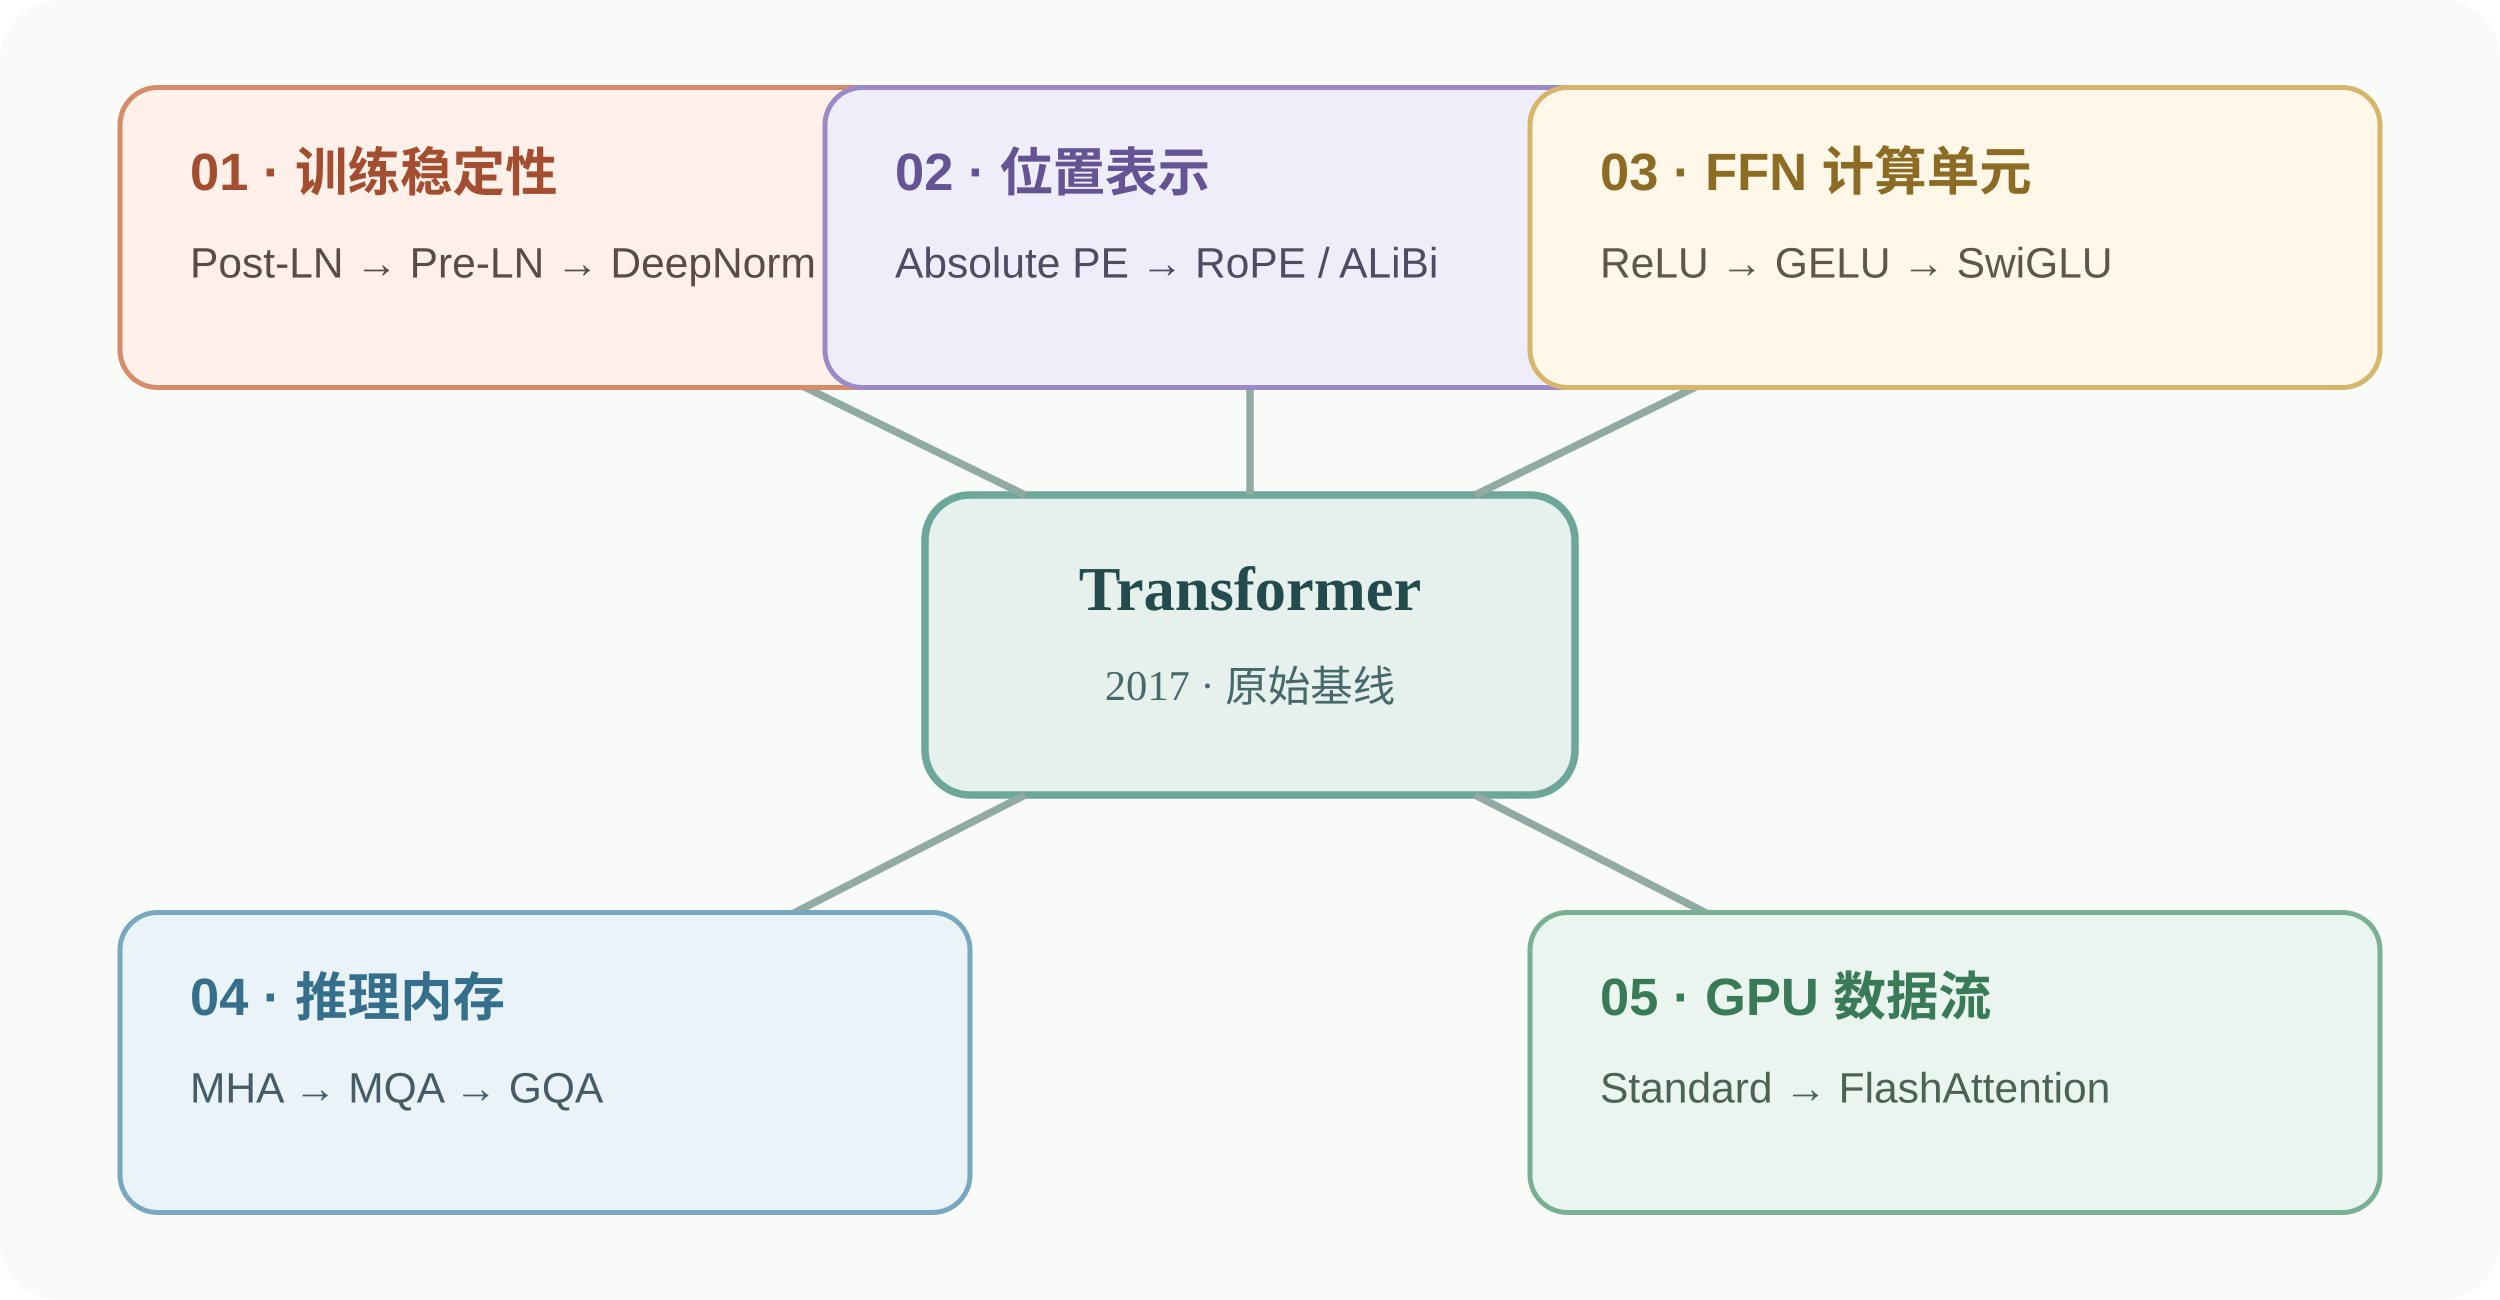
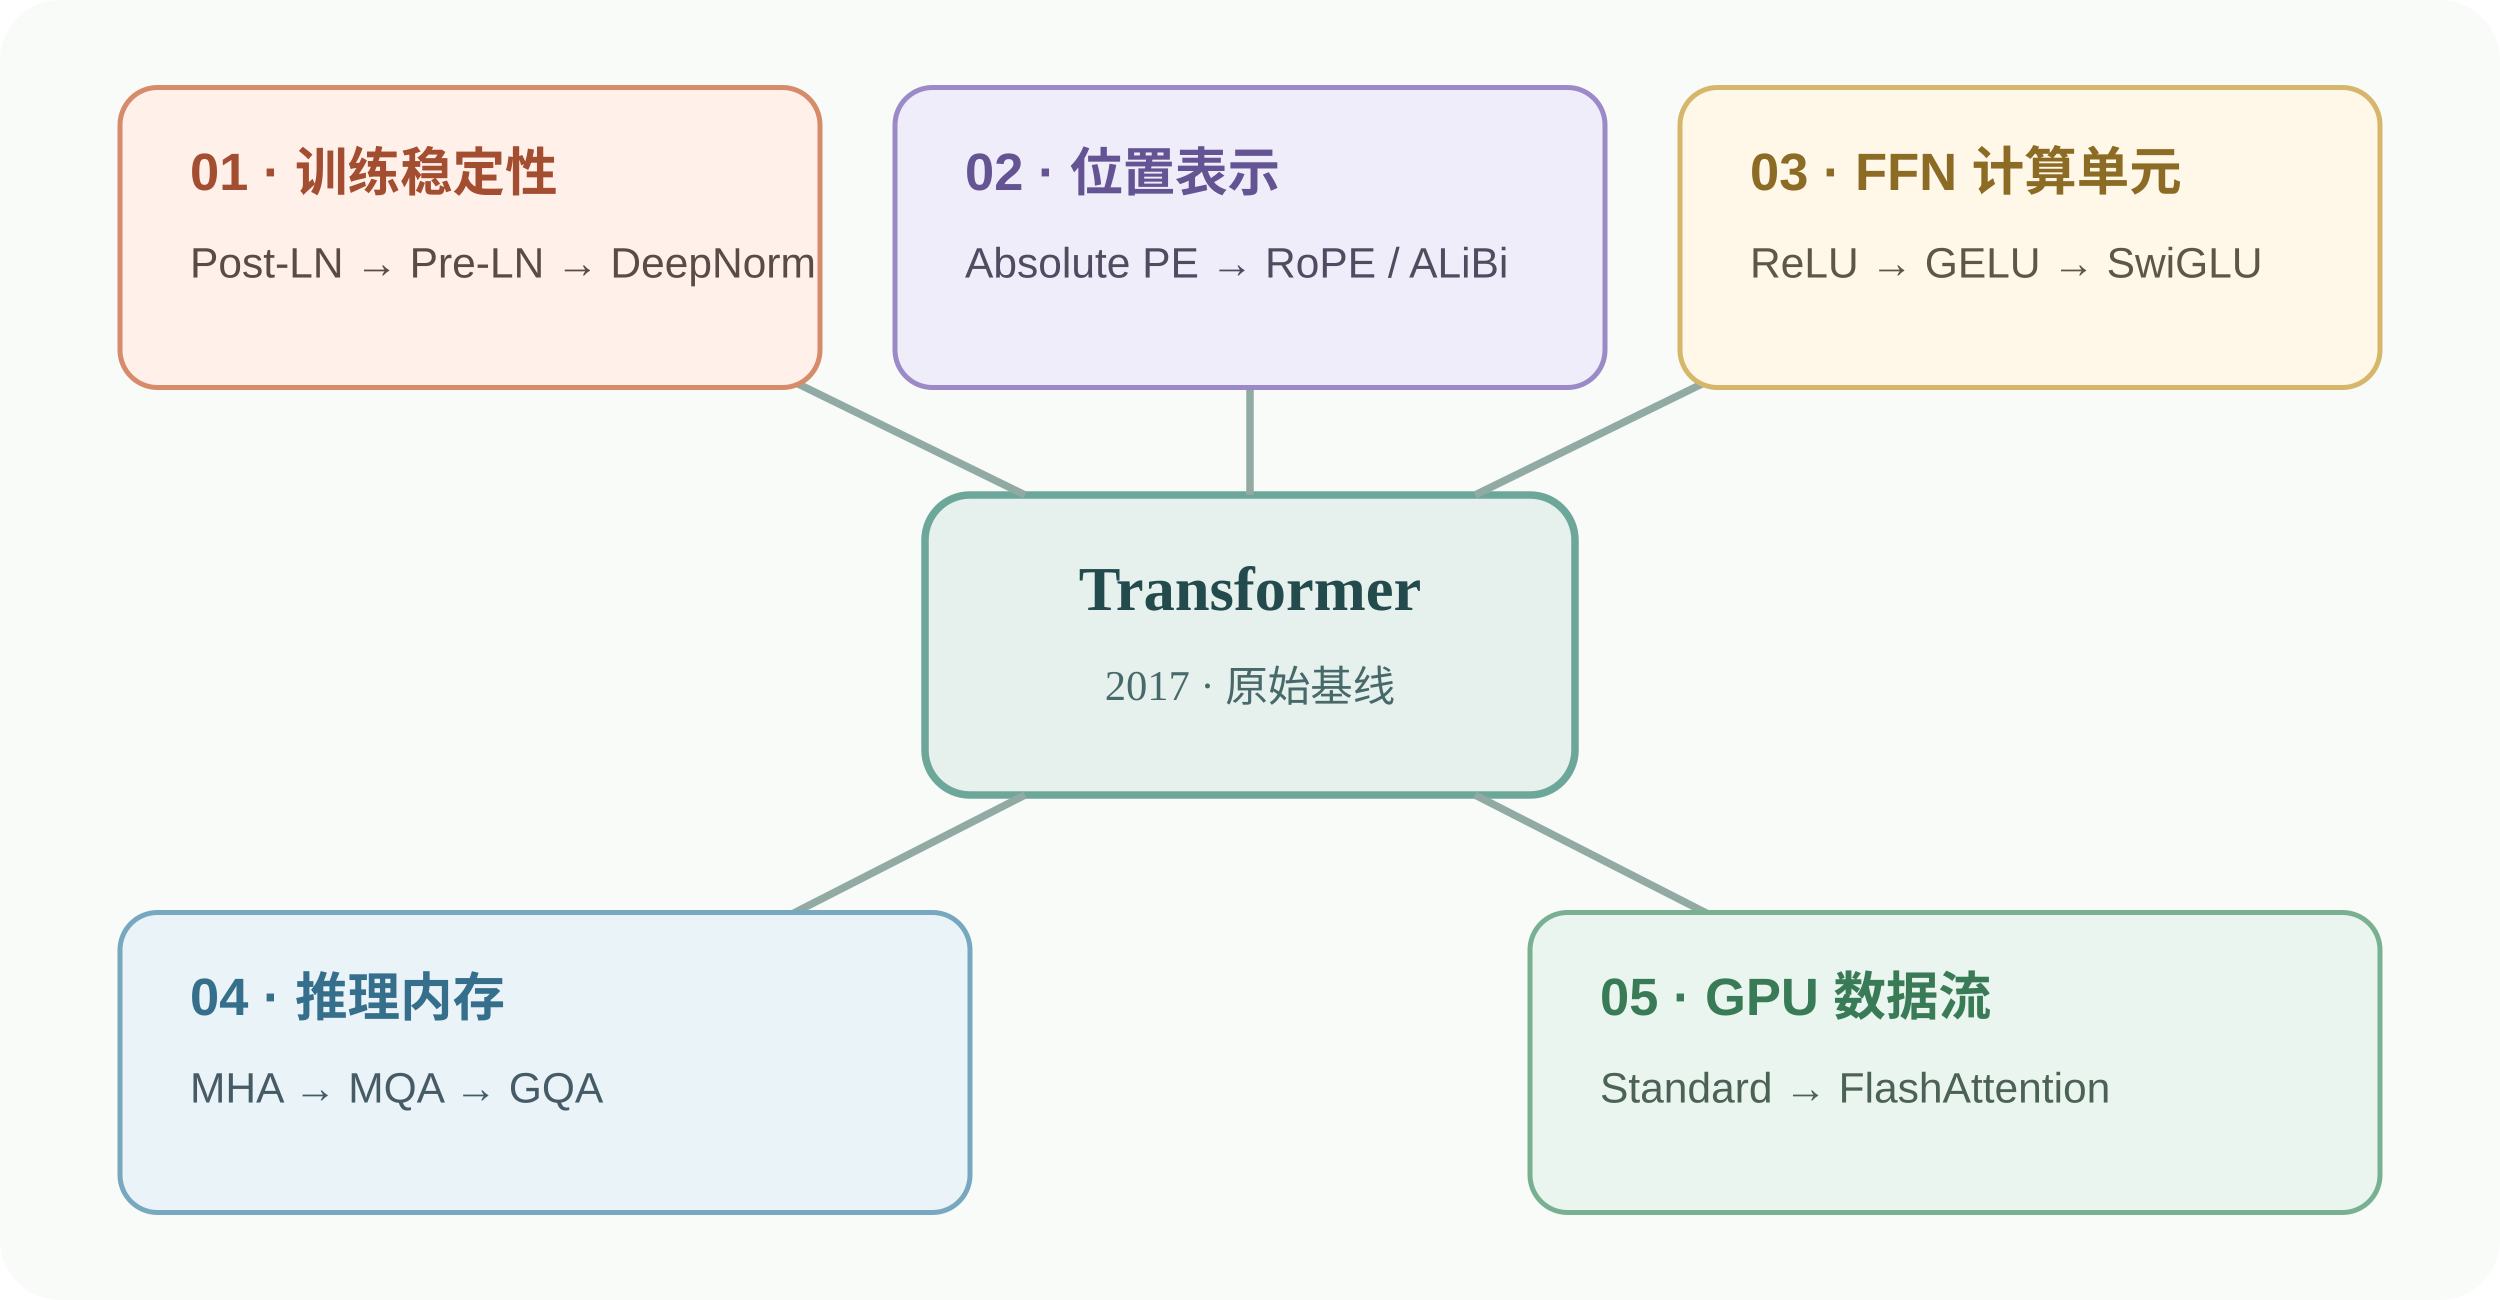
<svg xmlns="http://www.w3.org/2000/svg" viewBox="0 0 1000 520" role="img" aria-labelledby="evo-title evo-desc">
  <rect width="1000" height="520" rx="24" fill="#f8fbf8" />
  <rect x="370" y="198" width="260" height="120" rx="18" fill="#e6f1ed" stroke="#6ca79a" stroke-width="3" />
  <text x="500" y="244" text-anchor="middle" font-size="25" font-weight="700" fill="#234b4d">Transformer</text>
  <text x="500" y="280" text-anchor="middle" font-size="17" fill="#47696a">2017 · 原始基线</text>
  <g stroke="#91aaa4" stroke-width="3" fill="none">
    <path d="M410 198L220 105" />
    <path d="M500 198L500 105" />
    <path d="M590 198L780 105" />
    <path d="M410 318L220 415" />
    <path d="M590 318L780 415" />
  </g>
  <g font-family="Arial,'Noto Sans SC',sans-serif">
-     <rect x="48" y="35" width="340" height="120" rx="15" fill="#fff1e9" stroke="#d68b6b" stroke-width="2" />
+     <rect x="48" y="35" width="280" height="120" rx="15" fill="#fff1e9" stroke="#d68b6b" stroke-width="2" />
    <text x="76" y="76" font-size="21" font-weight="700" fill="#a34e31">01 · 训练稳定性</text>
    <text x="76" y="111" font-size="17" fill="#594b45">Post-LN → Pre-LN → DeepNorm</text>
-     <rect x="330" y="35" width="340" height="120" rx="15" fill="#f0edfa" stroke="#9b8ac7" stroke-width="2" />
-     <text x="358" y="76" font-size="21" font-weight="700" fill="#655493">02 · 位置表示</text>
-     <text x="358" y="111" font-size="17" fill="#514b61">Absolute PE → RoPE / ALiBi</text>
-     <rect x="612" y="35" width="340" height="120" rx="15" fill="#fff7e8" stroke="#d6b66b" stroke-width="2" />
-     <text x="640" y="76" font-size="21" font-weight="700" fill="#8c6b24">03 · FFN 计算单元</text>
-     <text x="640" y="111" font-size="17" fill="#5d5747">ReLU → GELU → SwiGLU</text>
+     <rect x="358" y="35" width="284" height="120" rx="15" fill="#f0edfa" stroke="#9b8ac7" stroke-width="2" />
+     <text x="386" y="76" font-size="21" font-weight="700" fill="#655493">02 · 位置表示</text>
+     <text x="386" y="111" font-size="17" fill="#514b61">Absolute PE → RoPE / ALiBi</text>
+     <rect x="672" y="35" width="280" height="120" rx="15" fill="#fff7e8" stroke="#d6b66b" stroke-width="2" />
+     <text x="700" y="76" font-size="21" font-weight="700" fill="#8c6b24">03 · FFN 计算单元</text>
+     <text x="700" y="111" font-size="17" fill="#5d5747">ReLU → GELU → SwiGLU</text>
    <rect x="48" y="365" width="340" height="120" rx="15" fill="#eaf3f8" stroke="#78a8c0" stroke-width="2" />
    <text x="76" y="406" font-size="21" font-weight="700" fill="#356f8b">04 · 推理内存</text>
    <text x="76" y="441" font-size="17" fill="#465b65">MHA → MQA → GQA</text>
    <rect x="612" y="365" width="340" height="120" rx="15" fill="#eaf5ef" stroke="#7ab092" stroke-width="2" />
    <text x="640" y="406" font-size="21" font-weight="700" fill="#397a57">05 · GPU 数据流</text>
    <text x="640" y="441" font-size="17" fill="#4b6254">Standard → FlashAttention</text>
  </g>
</svg>
